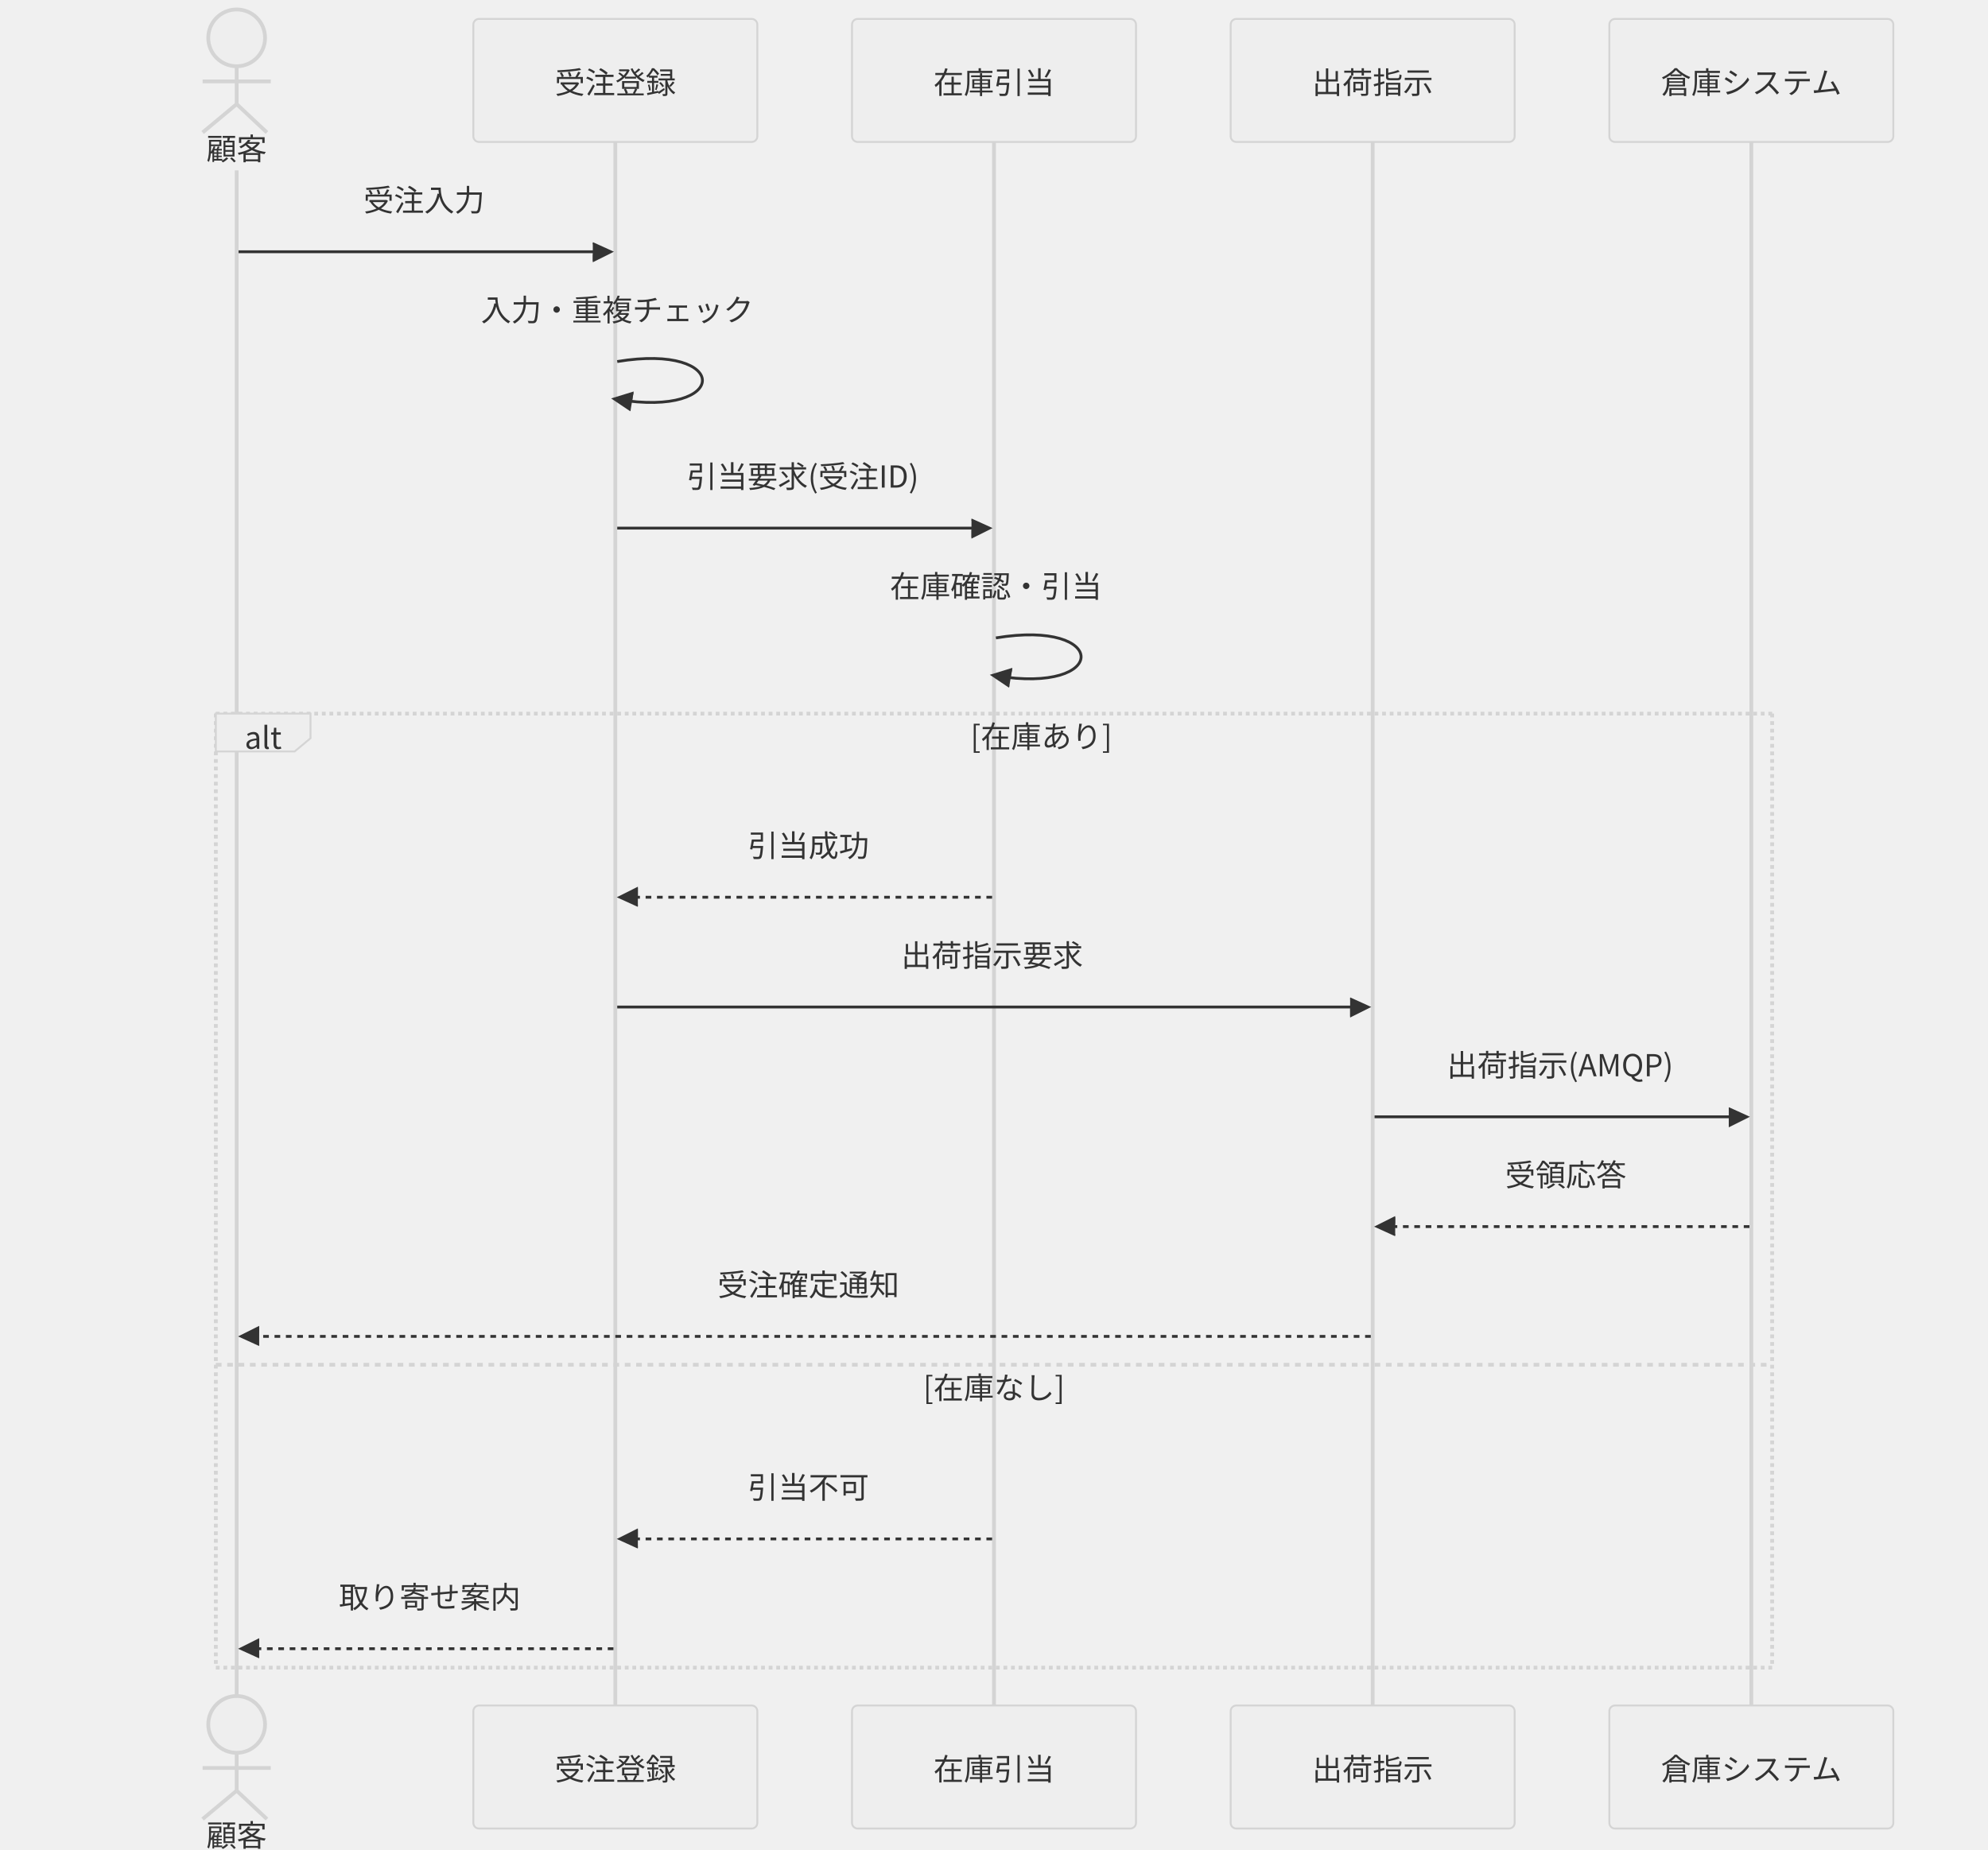
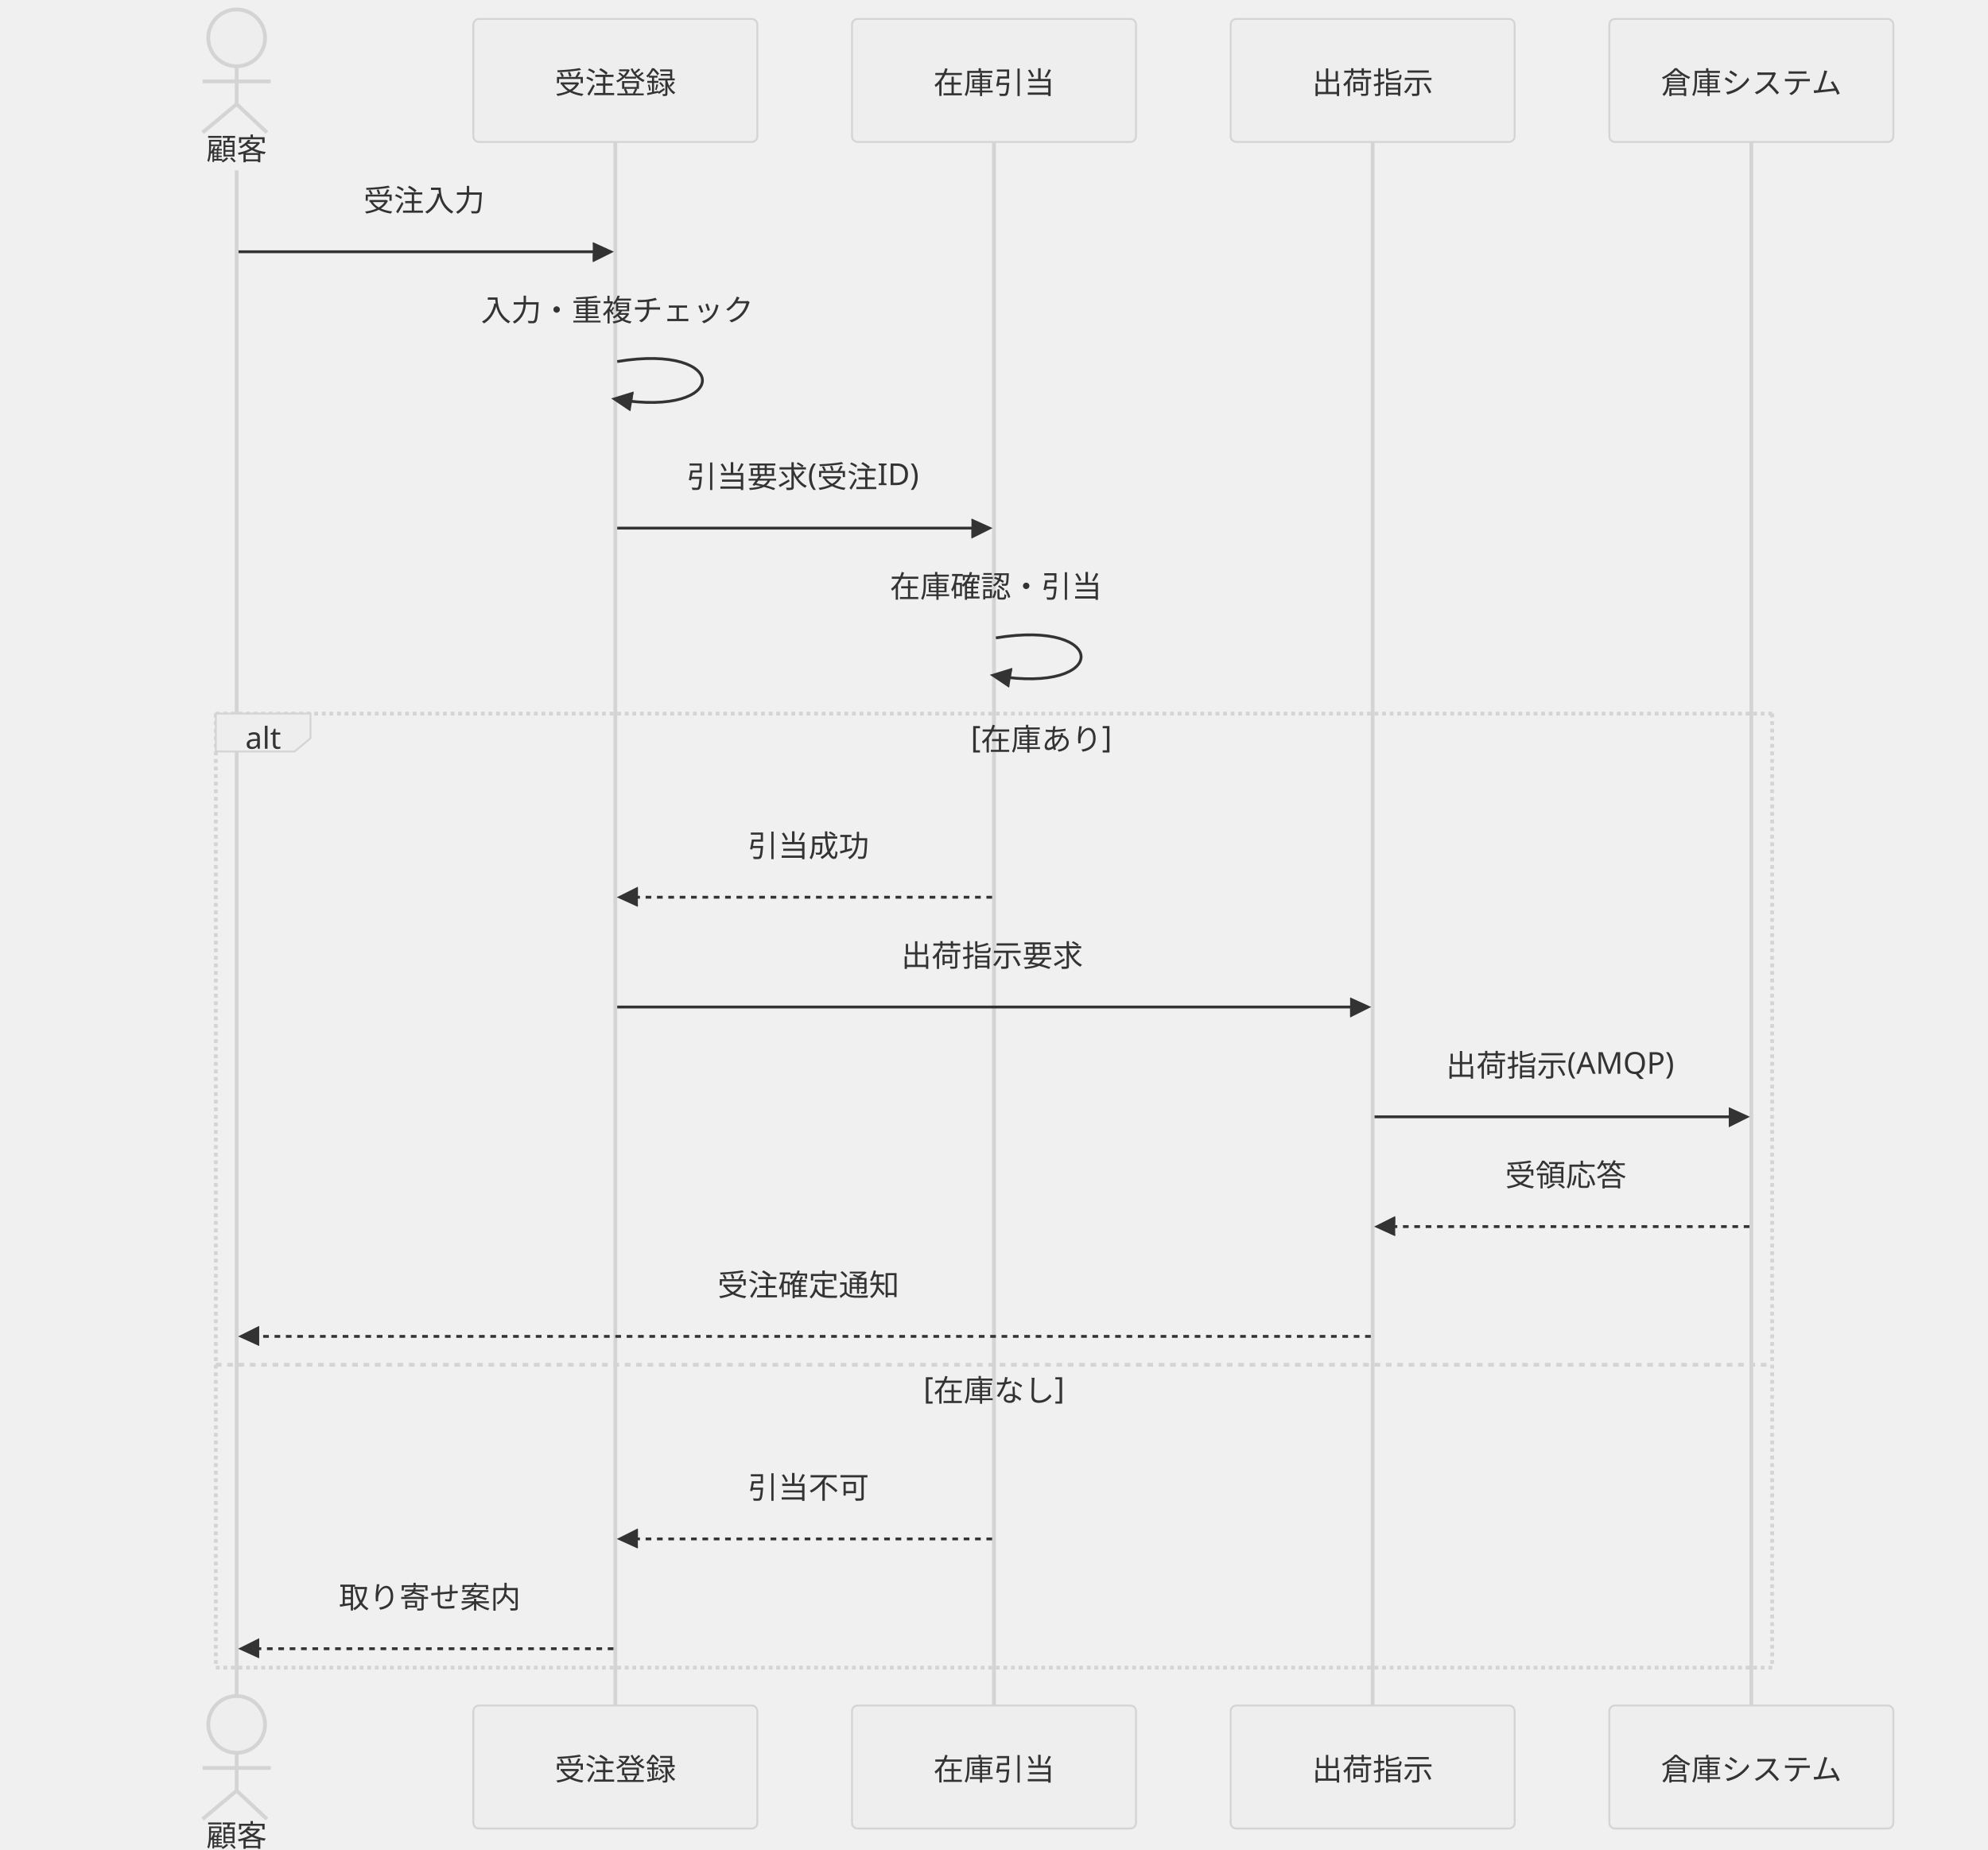
<svg xmlns="http://www.w3.org/2000/svg" id="my-svg" width="100%" style="max-width: 1050px; background-color: transparent;" viewBox="-50 -10 1050 977" role="graphics-document document" aria-roledescription="sequence">
  <g>
    <rect x="800" y="891" fill="#eaeaea" stroke="#666" width="150" height="65" name="W" rx="3" ry="3" class="actor actor-bottom" />
    <text x="875" y="923.5" dominant-baseline="central" alignment-baseline="central" class="actor actor-box" style="text-anchor: middle; font-size: 16px; font-weight: 400;">
      <tspan x="875" dy="0">倉庫システム</tspan>
    </text>
  </g>
  <g>
    <rect x="600" y="891" fill="#eaeaea" stroke="#666" width="150" height="65" name="S" rx="3" ry="3" class="actor actor-bottom" />
    <text x="675" y="923.5" dominant-baseline="central" alignment-baseline="central" class="actor actor-box" style="text-anchor: middle; font-size: 16px; font-weight: 400;">
      <tspan x="675" dy="0">出荷指示</tspan>
    </text>
  </g>
  <g>
    <rect x="400" y="891" fill="#eaeaea" stroke="#666" width="150" height="65" name="A" rx="3" ry="3" class="actor actor-bottom" />
    <text x="475" y="923.5" dominant-baseline="central" alignment-baseline="central" class="actor actor-box" style="text-anchor: middle; font-size: 16px; font-weight: 400;">
      <tspan x="475" dy="0">在庫引当</tspan>
    </text>
  </g>
  <g>
    <rect x="200" y="891" fill="#eaeaea" stroke="#666" width="150" height="65" name="O" rx="3" ry="3" class="actor actor-bottom" />
    <text x="275" y="923.5" dominant-baseline="central" alignment-baseline="central" class="actor actor-box" style="text-anchor: middle; font-size: 16px; font-weight: 400;">
      <tspan x="275" dy="0">受注登録</tspan>
    </text>
  </g>
  <g />
  <g>
    <line id="actor4" x1="875" y1="65" x2="875" y2="891" class="actor-line 200" stroke-width="0.5px" stroke="#999" name="W" data-et="life-line" data-id="W" />
    <g id="root-4" data-et="participant" data-type="participant" data-id="W">
      <rect x="800" y="0" fill="#eaeaea" stroke="#666" width="150" height="65" name="W" rx="3" ry="3" class="actor actor-top" />
      <text x="875" y="32.5" dominant-baseline="central" alignment-baseline="central" class="actor actor-box" style="text-anchor: middle; font-size: 16px; font-weight: 400;">
        <tspan x="875" dy="0">倉庫システム</tspan>
      </text>
    </g>
  </g>
  <g>
    <line id="actor3" x1="675" y1="65" x2="675" y2="891" class="actor-line 200" stroke-width="0.5px" stroke="#999" name="S" data-et="life-line" data-id="S" />
    <g id="root-3" data-et="participant" data-type="participant" data-id="S">
      <rect x="600" y="0" fill="#eaeaea" stroke="#666" width="150" height="65" name="S" rx="3" ry="3" class="actor actor-top" />
      <text x="675" y="32.5" dominant-baseline="central" alignment-baseline="central" class="actor actor-box" style="text-anchor: middle; font-size: 16px; font-weight: 400;">
        <tspan x="675" dy="0">出荷指示</tspan>
      </text>
    </g>
  </g>
  <g>
    <line id="actor2" x1="475" y1="65" x2="475" y2="891" class="actor-line 200" stroke-width="0.5px" stroke="#999" name="A" data-et="life-line" data-id="A" />
    <g id="root-2" data-et="participant" data-type="participant" data-id="A">
      <rect x="400" y="0" fill="#eaeaea" stroke="#666" width="150" height="65" name="A" rx="3" ry="3" class="actor actor-top" />
      <text x="475" y="32.5" dominant-baseline="central" alignment-baseline="central" class="actor actor-box" style="text-anchor: middle; font-size: 16px; font-weight: 400;">
        <tspan x="475" dy="0">在庫引当</tspan>
      </text>
    </g>
  </g>
  <g>
    <line id="actor1" x1="275" y1="65" x2="275" y2="891" class="actor-line 200" stroke-width="0.5px" stroke="#999" name="O" data-et="life-line" data-id="O" />
    <g id="root-1" data-et="participant" data-type="participant" data-id="O">
      <rect x="200" y="0" fill="#eaeaea" stroke="#666" width="150" height="65" name="O" rx="3" ry="3" class="actor actor-top" />
      <text x="275" y="32.5" dominant-baseline="central" alignment-baseline="central" class="actor actor-box" style="text-anchor: middle; font-size: 16px; font-weight: 400;">
        <tspan x="275" dy="0">受注登録</tspan>
      </text>
    </g>
  </g>
  <g>
    <line id="actor0" x1="75" y1="80" x2="75" y2="891" class="actor-line 200" stroke-width="0.5px" stroke="#999" name="C" data-et="life-line" data-id="C" />
  </g>
-   <style>#my-svg{font-family:Noto Sans CJK JP,Yu Gothic,sans-serif;font-size:16px;fill:#000000;}@keyframes edge-animation-frame{from{stroke-dashoffset:0;}}@keyframes dash{to{stroke-dashoffset:0;}}#my-svg .edge-animation-slow{stroke-dasharray:9,5!important;stroke-dashoffset:900;animation:dash 50s linear infinite;stroke-linecap:round;}#my-svg .edge-animation-fast{stroke-dasharray:9,5!important;stroke-dashoffset:900;animation:dash 20s linear infinite;stroke-linecap:round;}#my-svg .error-icon{fill:#552222;}#my-svg .error-text{fill:#552222;stroke:#552222;}#my-svg .edge-thickness-normal{stroke-width:1px;}#my-svg .edge-thickness-thick{stroke-width:3.5px;}#my-svg .edge-pattern-solid{stroke-dasharray:0;}#my-svg .edge-thickness-invisible{stroke-width:0;fill:none;}#my-svg .edge-pattern-dashed{stroke-dasharray:3;}#my-svg .edge-pattern-dotted{stroke-dasharray:2;}#my-svg .marker{fill:#666;stroke:#666;}#my-svg .marker.cross{stroke:#666;}#my-svg svg{font-family:Noto Sans CJK JP,Yu Gothic,sans-serif;font-size:16px;}#my-svg p{margin:0;}#my-svg .actor{stroke:hsl(0, 0%, 83%);fill:#eee;stroke-width:1;}#my-svg rect.actor.outer-path[data-look="neo"]{filter:drop-shadow( 1px 2px 2px rgba(185,185,185,1));}#my-svg rect.note[data-look="neo"]{stroke:#999;fill:#666;filter:drop-shadow( 1px 2px 2px rgba(185,185,185,1));}#my-svg text.actor&gt;tspan{fill:#333;stroke:none;}#my-svg .actor-line{stroke:hsl(0, 0%, 83%);}#my-svg .innerArc{stroke-width:1.5;stroke-dasharray:none;}#my-svg .messageLine0{stroke-width:1.5;stroke-dasharray:none;stroke:#333;}#my-svg .messageLine1{stroke-width:1.5;stroke-dasharray:2,2;stroke:#333;}#my-svg [id$="-arrowhead"] path{fill:#333;stroke:#333;}#my-svg .sequenceNumber{fill:white;}#my-svg [id$="-sequencenumber"]{fill:#333;}#my-svg [id$="-crosshead"] path{fill:#333;stroke:#333;}#my-svg .messageText{fill:#333;stroke:none;}#my-svg .labelBox{stroke:hsl(0, 0%, 83%);fill:#eee;filter:none;}#my-svg .labelText,#my-svg .labelText&gt;tspan{fill:#333;stroke:none;}#my-svg .loopText,#my-svg .loopText&gt;tspan{fill:#333;stroke:none;}#my-svg .sectionTitle,#my-svg .sectionTitle&gt;tspan{fill:#333;stroke:none;}#my-svg .loopLine{stroke-width:2px;stroke-dasharray:2,2;stroke:hsl(0, 0%, 83%);fill:hsl(0, 0%, 83%);}#my-svg .note{stroke:#999;fill:#666;}#my-svg .noteText,#my-svg .noteText&gt;tspan{fill:#fff;stroke:none;font-weight:normal;}#my-svg .activation0{fill:#f4f4f4;stroke:#666;}#my-svg .activation1{fill:#f4f4f4;stroke:#666;}#my-svg .activation2{fill:#f4f4f4;stroke:#666;}#my-svg .actorPopupMenu{position:absolute;}#my-svg .actorPopupMenuPanel{position:absolute;fill:#eee;box-shadow:0px 8px 16px 0px rgba(0,0,0,0.2);filter:drop-shadow(3px 5px 2px rgb(0 0 0 / 0.4));}#my-svg .actor-man circle,#my-svg line{fill:#eee;stroke-width:2px;}#my-svg g rect.rect{filter:drop-shadow( 1px 2px 2px rgba(185,185,185,1));stroke:#999;}#my-svg .node .neo-node{stroke:#999;}#my-svg [data-look="neo"].node rect,#my-svg [data-look="neo"].cluster rect,#my-svg [data-look="neo"].node polygon{stroke:url(#my-svg-gradient);filter:drop-shadow( 1px 2px 2px rgba(185,185,185,1));}#my-svg [data-look="neo"].swimlane.cluster rect{filter:none;}#my-svg [data-look="neo"].node path{stroke:url(#my-svg-gradient);stroke-width:1px;}#my-svg [data-look="neo"].node .outer-path{filter:drop-shadow( 1px 2px 2px rgba(185,185,185,1));}#my-svg [data-look="neo"].node .neo-line path{stroke:#999;filter:none;}#my-svg [data-look="neo"].node circle{stroke:url(#my-svg-gradient);filter:drop-shadow( 1px 2px 2px rgba(185,185,185,1));}#my-svg [data-look="neo"].node circle .state-start{fill:#000000;}#my-svg [data-look="neo"].icon-shape .icon{fill:url(#my-svg-gradient);filter:drop-shadow( 1px 2px 2px rgba(185,185,185,1));}#my-svg [data-look="neo"].icon-shape .icon-neo path{stroke:url(#my-svg-gradient);filter:drop-shadow( 1px 2px 2px rgba(185,185,185,1));}#my-svg :root{--mermaid-font-family:"trebuchet ms",verdana,arial,sans-serif;}</style>
+   <style>#my-svg{font-family:Meiryo UI,Yu Gothic,MS PGothic,sans-serif;font-size:16px;fill:#000000;}@keyframes edge-animation-frame{from{stroke-dashoffset:0;}}@keyframes dash{to{stroke-dashoffset:0;}}#my-svg .edge-animation-slow{stroke-dasharray:9,5!important;stroke-dashoffset:900;animation:dash 50s linear infinite;stroke-linecap:round;}#my-svg .edge-animation-fast{stroke-dasharray:9,5!important;stroke-dashoffset:900;animation:dash 20s linear infinite;stroke-linecap:round;}#my-svg .error-icon{fill:#552222;}#my-svg .error-text{fill:#552222;stroke:#552222;}#my-svg .edge-thickness-normal{stroke-width:1px;}#my-svg .edge-thickness-thick{stroke-width:3.5px;}#my-svg .edge-pattern-solid{stroke-dasharray:0;}#my-svg .edge-thickness-invisible{stroke-width:0;fill:none;}#my-svg .edge-pattern-dashed{stroke-dasharray:3;}#my-svg .edge-pattern-dotted{stroke-dasharray:2;}#my-svg .marker{fill:#666;stroke:#666;}#my-svg .marker.cross{stroke:#666;}#my-svg svg{font-family:Meiryo UI,Yu Gothic,MS PGothic,sans-serif;font-size:16px;}#my-svg p{margin:0;}#my-svg .actor{stroke:hsl(0, 0%, 83%);fill:#eee;stroke-width:1;}#my-svg rect.actor.outer-path[data-look="neo"]{filter:drop-shadow( 1px 2px 2px rgba(185,185,185,1));}#my-svg rect.note[data-look="neo"]{stroke:#999;fill:#666;filter:drop-shadow( 1px 2px 2px rgba(185,185,185,1));}#my-svg text.actor&gt;tspan{fill:#333;stroke:none;}#my-svg .actor-line{stroke:hsl(0, 0%, 83%);}#my-svg .innerArc{stroke-width:1.5;stroke-dasharray:none;}#my-svg .messageLine0{stroke-width:1.5;stroke-dasharray:none;stroke:#333;}#my-svg .messageLine1{stroke-width:1.5;stroke-dasharray:2,2;stroke:#333;}#my-svg [id$="-arrowhead"] path{fill:#333;stroke:#333;}#my-svg .sequenceNumber{fill:white;}#my-svg [id$="-sequencenumber"]{fill:#333;}#my-svg [id$="-crosshead"] path{fill:#333;stroke:#333;}#my-svg .messageText{fill:#333;stroke:none;}#my-svg .labelBox{stroke:hsl(0, 0%, 83%);fill:#eee;filter:none;}#my-svg .labelText,#my-svg .labelText&gt;tspan{fill:#333;stroke:none;}#my-svg .loopText,#my-svg .loopText&gt;tspan{fill:#333;stroke:none;}#my-svg .sectionTitle,#my-svg .sectionTitle&gt;tspan{fill:#333;stroke:none;}#my-svg .loopLine{stroke-width:2px;stroke-dasharray:2,2;stroke:hsl(0, 0%, 83%);fill:hsl(0, 0%, 83%);}#my-svg .note{stroke:#999;fill:#666;}#my-svg .noteText,#my-svg .noteText&gt;tspan{fill:#fff;stroke:none;font-weight:normal;}#my-svg .activation0{fill:#f4f4f4;stroke:#666;}#my-svg .activation1{fill:#f4f4f4;stroke:#666;}#my-svg .activation2{fill:#f4f4f4;stroke:#666;}#my-svg .actorPopupMenu{position:absolute;}#my-svg .actorPopupMenuPanel{position:absolute;fill:#eee;box-shadow:0px 8px 16px 0px rgba(0,0,0,0.2);filter:drop-shadow(3px 5px 2px rgb(0 0 0 / 0.4));}#my-svg .actor-man circle,#my-svg line{fill:#eee;stroke-width:2px;}#my-svg g rect.rect{filter:drop-shadow( 1px 2px 2px rgba(185,185,185,1));stroke:#999;}#my-svg .node .neo-node{stroke:#999;}#my-svg [data-look="neo"].node rect,#my-svg [data-look="neo"].cluster rect,#my-svg [data-look="neo"].node polygon{stroke:url(#my-svg-gradient);filter:drop-shadow( 1px 2px 2px rgba(185,185,185,1));}#my-svg [data-look="neo"].swimlane.cluster rect{filter:none;}#my-svg [data-look="neo"].node path{stroke:url(#my-svg-gradient);stroke-width:1px;}#my-svg [data-look="neo"].node .outer-path{filter:drop-shadow( 1px 2px 2px rgba(185,185,185,1));}#my-svg [data-look="neo"].node .neo-line path{stroke:#999;filter:none;}#my-svg [data-look="neo"].node circle{stroke:url(#my-svg-gradient);filter:drop-shadow( 1px 2px 2px rgba(185,185,185,1));}#my-svg [data-look="neo"].node circle .state-start{fill:#000000;}#my-svg [data-look="neo"].icon-shape .icon{fill:url(#my-svg-gradient);filter:drop-shadow( 1px 2px 2px rgba(185,185,185,1));}#my-svg [data-look="neo"].icon-shape .icon-neo path{stroke:url(#my-svg-gradient);filter:drop-shadow( 1px 2px 2px rgba(185,185,185,1));}#my-svg :root{--mermaid-font-family:"trebuchet ms",verdana,arial,sans-serif;}</style>
  <g />
  <defs>
    <symbol id="my-svg-computer" width="24" height="24">
      <path transform="scale(.5)" d="M2 2v13h20v-13h-20zm18 11h-16v-9h16v9zm-10.228 6l.466-1h3.524l.467 1h-4.457zm14.228 3h-24l2-6h2.104l-1.33 4h18.45l-1.297-4h2.073l2 6zm-5-10h-14v-7h14v7z" />
    </symbol>
  </defs>
  <defs>
    <symbol id="my-svg-database" fill-rule="evenodd" clip-rule="evenodd">
      <path transform="scale(.5)" d="M12.258.001l.256.004.255.005.253.008.251.01.249.012.247.015.246.016.242.019.241.02.239.023.236.024.233.027.231.028.229.031.225.032.223.034.22.036.217.038.214.04.211.041.208.043.205.045.201.046.198.048.194.05.191.051.187.053.183.054.18.056.175.057.172.059.168.06.163.061.16.063.155.064.15.066.074.033.073.033.071.034.07.034.069.035.068.035.067.035.066.035.064.036.064.036.062.036.06.036.06.037.058.037.058.037.055.038.055.038.053.038.052.038.051.039.05.039.048.039.047.039.045.04.044.04.043.04.041.04.04.041.039.041.037.041.036.041.034.041.033.042.032.042.03.042.029.042.027.042.026.043.024.043.023.043.021.043.02.043.018.044.017.043.015.044.013.044.012.044.011.045.009.044.007.045.006.045.004.045.002.045.001.045v17l-.001.045-.002.045-.004.045-.006.045-.007.045-.009.044-.011.045-.012.044-.013.044-.015.044-.017.043-.018.044-.02.043-.021.043-.023.043-.024.043-.026.043-.027.042-.029.042-.03.042-.032.042-.033.042-.034.041-.036.041-.037.041-.039.041-.04.041-.041.04-.043.04-.044.04-.045.04-.047.039-.048.039-.05.039-.051.039-.052.038-.053.038-.055.038-.055.038-.058.037-.058.037-.06.037-.06.036-.062.036-.064.036-.064.036-.066.035-.067.035-.068.035-.069.035-.07.034-.071.034-.073.033-.074.033-.15.066-.155.064-.16.063-.163.061-.168.06-.172.059-.175.057-.18.056-.183.054-.187.053-.191.051-.194.05-.198.048-.201.046-.205.045-.208.043-.211.041-.214.04-.217.038-.22.036-.223.034-.225.032-.229.031-.231.028-.233.027-.236.024-.239.023-.241.02-.242.019-.246.016-.247.015-.249.012-.251.01-.253.008-.255.005-.256.004-.258.001-.258-.001-.256-.004-.255-.005-.253-.008-.251-.01-.249-.012-.247-.015-.245-.016-.243-.019-.241-.02-.238-.023-.236-.024-.234-.027-.231-.028-.228-.031-.226-.032-.223-.034-.22-.036-.217-.038-.214-.04-.211-.041-.208-.043-.204-.045-.201-.046-.198-.048-.195-.05-.19-.051-.187-.053-.184-.054-.179-.056-.176-.057-.172-.059-.167-.06-.164-.061-.159-.063-.155-.064-.151-.066-.074-.033-.072-.033-.072-.034-.07-.034-.069-.035-.068-.035-.067-.035-.066-.035-.064-.036-.063-.036-.062-.036-.061-.036-.06-.037-.058-.037-.057-.037-.056-.038-.055-.038-.053-.038-.052-.038-.051-.039-.049-.039-.049-.039-.046-.039-.046-.04-.044-.04-.043-.04-.041-.04-.04-.041-.039-.041-.037-.041-.036-.041-.034-.041-.033-.042-.032-.042-.03-.042-.029-.042-.027-.042-.026-.043-.024-.043-.023-.043-.021-.043-.02-.043-.018-.044-.017-.043-.015-.044-.013-.044-.012-.044-.011-.045-.009-.044-.007-.045-.006-.045-.004-.045-.002-.045-.001-.045v-17l.001-.045.002-.045.004-.045.006-.045.007-.045.009-.044.011-.045.012-.044.013-.044.015-.044.017-.043.018-.044.02-.043.021-.043.023-.043.024-.043.026-.043.027-.042.029-.042.03-.042.032-.042.033-.042.034-.041.036-.041.037-.041.039-.041.04-.041.041-.04.043-.04.044-.04.046-.04.046-.039.049-.039.049-.039.051-.039.052-.038.053-.038.055-.038.056-.038.057-.037.058-.037.06-.037.061-.036.062-.036.063-.036.064-.036.066-.035.067-.035.068-.035.069-.035.07-.034.072-.034.072-.033.074-.033.151-.066.155-.064.159-.063.164-.061.167-.06.172-.059.176-.057.179-.056.184-.054.187-.053.19-.051.195-.05.198-.048.201-.046.204-.045.208-.043.211-.041.214-.04.217-.038.22-.036.223-.034.226-.032.228-.031.231-.028.234-.027.236-.024.238-.023.241-.02.243-.019.245-.016.247-.015.249-.012.251-.01.253-.008.255-.005.256-.004.258-.001.258.001zm-9.258 20.499v.01l.001.021.003.021.004.022.005.021.006.022.007.022.009.023.01.022.011.023.012.023.013.023.015.023.016.024.017.023.018.024.019.024.021.024.022.025.023.024.024.025.052.049.056.05.061.051.066.051.07.051.075.051.079.052.084.052.088.052.092.052.097.052.102.051.105.052.11.052.114.051.119.051.123.051.127.05.131.05.135.05.139.048.144.049.147.047.152.047.155.047.16.045.163.045.167.043.171.043.176.041.178.041.183.039.187.039.19.037.194.035.197.035.202.033.204.031.209.03.212.029.216.027.219.025.222.024.226.021.23.02.233.018.236.016.24.015.243.012.246.01.249.008.253.005.256.004.259.001.26-.001.257-.004.254-.005.25-.008.247-.011.244-.012.241-.014.237-.016.233-.018.231-.021.226-.021.224-.024.22-.026.216-.027.212-.028.21-.031.205-.031.202-.034.198-.034.194-.036.191-.037.187-.039.183-.04.179-.04.175-.042.172-.043.168-.044.163-.045.16-.046.155-.046.152-.047.148-.048.143-.049.139-.049.136-.05.131-.05.126-.05.123-.051.118-.052.114-.051.11-.052.106-.052.101-.052.096-.052.092-.052.088-.053.083-.051.079-.052.074-.052.07-.051.065-.051.06-.051.056-.05.051-.05.023-.024.023-.025.021-.024.02-.024.019-.024.018-.024.017-.024.015-.023.014-.024.013-.023.012-.023.01-.023.01-.022.008-.022.006-.022.006-.022.004-.022.004-.021.001-.021.001-.021v-4.127l-.077.055-.08.053-.083.054-.085.053-.087.052-.09.052-.093.051-.095.05-.097.05-.1.049-.102.049-.105.048-.106.047-.109.047-.111.046-.114.045-.115.045-.118.044-.12.043-.122.042-.124.042-.126.041-.128.04-.13.04-.132.038-.134.038-.135.037-.138.037-.139.035-.142.035-.143.034-.144.033-.147.032-.148.031-.15.03-.151.03-.153.029-.154.027-.156.027-.158.026-.159.025-.161.024-.162.023-.163.022-.165.021-.166.02-.167.019-.169.018-.169.017-.171.016-.173.015-.173.014-.175.013-.175.012-.177.011-.178.01-.179.008-.179.008-.181.006-.182.005-.182.004-.184.003-.184.002h-.37l-.184-.002-.184-.003-.182-.004-.182-.005-.181-.006-.179-.008-.179-.008-.178-.01-.176-.011-.176-.012-.175-.013-.173-.014-.172-.015-.171-.016-.17-.017-.169-.018-.167-.019-.166-.02-.165-.021-.163-.022-.162-.023-.161-.024-.159-.025-.157-.026-.156-.027-.155-.027-.153-.029-.151-.03-.15-.03-.148-.031-.146-.032-.145-.033-.143-.034-.141-.035-.14-.035-.137-.037-.136-.037-.134-.038-.132-.038-.13-.04-.128-.04-.126-.041-.124-.042-.122-.042-.12-.044-.117-.043-.116-.045-.113-.045-.112-.046-.109-.047-.106-.047-.105-.048-.102-.049-.1-.049-.097-.05-.095-.05-.093-.052-.09-.051-.087-.052-.085-.053-.083-.054-.08-.054-.077-.054v4.127zm0-5.654v.011l.001.021.003.021.004.021.005.022.006.022.007.022.009.022.01.022.011.023.012.023.013.023.015.024.016.023.017.024.018.024.019.024.021.024.022.024.023.025.024.024.052.05.056.05.061.05.066.051.07.051.075.052.079.051.084.052.088.052.092.052.097.052.102.052.105.052.11.051.114.051.119.052.123.05.127.051.131.05.135.049.139.049.144.048.147.048.152.047.155.046.16.045.163.045.167.044.171.042.176.042.178.04.183.04.187.038.19.037.194.036.197.034.202.033.204.032.209.03.212.028.216.027.219.025.222.024.226.022.23.02.233.018.236.016.24.014.243.012.246.01.249.008.253.006.256.003.259.001.26-.001.257-.003.254-.006.25-.008.247-.01.244-.012.241-.015.237-.016.233-.018.231-.02.226-.022.224-.024.22-.025.216-.027.212-.029.21-.03.205-.032.202-.033.198-.035.194-.036.191-.037.187-.039.183-.039.179-.041.175-.042.172-.043.168-.044.163-.045.16-.045.155-.047.152-.047.148-.048.143-.048.139-.05.136-.049.131-.05.126-.051.123-.051.118-.051.114-.052.11-.052.106-.052.101-.052.096-.052.092-.052.088-.052.083-.052.079-.052.074-.051.07-.052.065-.051.06-.05.056-.051.051-.049.023-.025.023-.024.021-.025.02-.024.019-.024.018-.024.017-.024.015-.023.014-.023.013-.024.012-.022.01-.023.01-.023.008-.022.006-.022.006-.022.004-.021.004-.022.001-.021.001-.021v-4.139l-.077.054-.08.054-.083.054-.085.052-.087.053-.09.051-.093.051-.095.051-.097.05-.1.049-.102.049-.105.048-.106.047-.109.047-.111.046-.114.045-.115.044-.118.044-.12.044-.122.042-.124.042-.126.041-.128.04-.13.039-.132.039-.134.038-.135.037-.138.036-.139.036-.142.035-.143.033-.144.033-.147.033-.148.031-.15.03-.151.03-.153.028-.154.028-.156.027-.158.026-.159.025-.161.024-.162.023-.163.022-.165.021-.166.02-.167.019-.169.018-.169.017-.171.016-.173.015-.173.014-.175.013-.175.012-.177.011-.178.009-.179.009-.179.007-.181.007-.182.005-.182.004-.184.003-.184.002h-.37l-.184-.002-.184-.003-.182-.004-.182-.005-.181-.007-.179-.007-.179-.009-.178-.009-.176-.011-.176-.012-.175-.013-.173-.014-.172-.015-.171-.016-.17-.017-.169-.018-.167-.019-.166-.02-.165-.021-.163-.022-.162-.023-.161-.024-.159-.025-.157-.026-.156-.027-.155-.028-.153-.028-.151-.03-.15-.03-.148-.031-.146-.033-.145-.033-.143-.033-.141-.035-.14-.036-.137-.036-.136-.037-.134-.038-.132-.039-.13-.039-.128-.04-.126-.041-.124-.042-.122-.043-.12-.043-.117-.044-.116-.044-.113-.046-.112-.046-.109-.046-.106-.047-.105-.048-.102-.049-.1-.049-.097-.05-.095-.051-.093-.051-.09-.051-.087-.053-.085-.052-.083-.054-.08-.054-.077-.054v4.139zm0-5.666v.011l.001.02.003.022.004.021.005.022.006.021.007.022.009.023.01.022.011.023.012.023.013.023.015.023.016.024.017.024.018.023.019.024.021.025.022.024.023.024.024.025.052.05.056.05.061.05.066.051.07.051.075.052.079.051.084.052.088.052.092.052.097.052.102.052.105.051.11.052.114.051.119.051.123.051.127.05.131.05.135.05.139.049.144.048.147.048.152.047.155.046.16.045.163.045.167.043.171.043.176.042.178.04.183.04.187.038.19.037.194.036.197.034.202.033.204.032.209.03.212.028.216.027.219.025.222.024.226.021.23.02.233.018.236.017.24.014.243.012.246.01.249.008.253.006.256.003.259.001.26-.001.257-.003.254-.006.25-.008.247-.01.244-.013.241-.014.237-.016.233-.018.231-.02.226-.022.224-.024.22-.025.216-.027.212-.029.21-.03.205-.032.202-.033.198-.035.194-.036.191-.037.187-.039.183-.039.179-.041.175-.042.172-.043.168-.044.163-.045.16-.045.155-.047.152-.047.148-.048.143-.049.139-.049.136-.049.131-.051.126-.05.123-.051.118-.052.114-.051.11-.052.106-.052.101-.052.096-.052.092-.052.088-.052.083-.052.079-.052.074-.052.07-.051.065-.051.06-.051.056-.05.051-.049.023-.025.023-.025.021-.024.02-.024.019-.024.018-.024.017-.024.015-.023.014-.024.013-.023.012-.023.01-.022.01-.023.008-.022.006-.022.006-.022.004-.022.004-.021.001-.021.001-.021v-4.153l-.077.054-.08.054-.083.053-.085.053-.087.053-.09.051-.093.051-.095.051-.097.05-.1.049-.102.048-.105.048-.106.048-.109.046-.111.046-.114.046-.115.044-.118.044-.12.043-.122.043-.124.042-.126.041-.128.04-.13.039-.132.039-.134.038-.135.037-.138.036-.139.036-.142.034-.143.034-.144.033-.147.032-.148.032-.15.03-.151.03-.153.028-.154.028-.156.027-.158.026-.159.024-.161.024-.162.023-.163.023-.165.021-.166.02-.167.019-.169.018-.169.017-.171.016-.173.015-.173.014-.175.013-.175.012-.177.01-.178.01-.179.009-.179.007-.181.006-.182.006-.182.004-.184.003-.184.001-.185.001-.185-.001-.184-.001-.184-.003-.182-.004-.182-.006-.181-.006-.179-.007-.179-.009-.178-.01-.176-.01-.176-.012-.175-.013-.173-.014-.172-.015-.171-.016-.17-.017-.169-.018-.167-.019-.166-.02-.165-.021-.163-.023-.162-.023-.161-.024-.159-.024-.157-.026-.156-.027-.155-.028-.153-.028-.151-.03-.15-.03-.148-.032-.146-.032-.145-.033-.143-.034-.141-.034-.14-.036-.137-.036-.136-.037-.134-.038-.132-.039-.13-.039-.128-.041-.126-.041-.124-.041-.122-.043-.12-.043-.117-.044-.116-.044-.113-.046-.112-.046-.109-.046-.106-.048-.105-.048-.102-.048-.1-.05-.097-.049-.095-.051-.093-.051-.09-.052-.087-.052-.085-.053-.083-.053-.08-.054-.077-.054v4.153zm8.74-8.179l-.257.004-.254.005-.25.008-.247.011-.244.012-.241.014-.237.016-.233.018-.231.021-.226.022-.224.023-.22.026-.216.027-.212.028-.21.031-.205.032-.202.033-.198.034-.194.036-.191.038-.187.038-.183.04-.179.041-.175.042-.172.043-.168.043-.163.045-.16.046-.155.046-.152.048-.148.048-.143.048-.139.049-.136.05-.131.05-.126.051-.123.051-.118.051-.114.052-.11.052-.106.052-.101.052-.096.052-.092.052-.088.052-.083.052-.079.052-.074.051-.07.052-.065.051-.06.05-.056.05-.051.05-.023.025-.023.024-.021.024-.02.025-.019.024-.018.024-.017.023-.015.024-.014.023-.013.023-.012.023-.01.023-.01.022-.008.022-.006.023-.006.021-.004.022-.004.021-.001.021-.001.021.001.021.001.021.004.021.004.022.006.021.006.023.008.022.01.022.01.023.012.023.013.023.014.023.015.024.017.023.018.024.019.024.02.025.021.024.023.024.023.025.051.05.056.05.06.05.065.051.07.052.074.051.079.052.083.052.088.052.092.052.096.052.101.052.106.052.11.052.114.052.118.051.123.051.126.051.131.05.136.05.139.049.143.048.148.048.152.048.155.046.16.046.163.045.168.043.172.043.175.042.179.041.183.04.187.038.191.038.194.036.198.034.202.033.205.032.21.031.212.028.216.027.22.026.224.023.226.022.231.021.233.018.237.016.241.014.244.012.247.011.25.008.254.005.257.004.26.001.26-.001.257-.004.254-.005.25-.008.247-.011.244-.012.241-.014.237-.016.233-.018.231-.021.226-.022.224-.023.22-.026.216-.027.212-.028.21-.031.205-.032.202-.033.198-.034.194-.036.191-.038.187-.038.183-.04.179-.041.175-.042.172-.043.168-.043.163-.045.16-.046.155-.046.152-.048.148-.048.143-.048.139-.049.136-.05.131-.05.126-.051.123-.051.118-.051.114-.052.11-.052.106-.052.101-.052.096-.052.092-.052.088-.052.083-.052.079-.052.074-.051.07-.052.065-.051.06-.05.056-.05.051-.05.023-.025.023-.024.021-.024.02-.025.019-.024.018-.024.017-.023.015-.024.014-.023.013-.023.012-.023.01-.023.01-.022.008-.022.006-.023.006-.021.004-.022.004-.021.001-.021.001-.021-.001-.021-.001-.021-.004-.021-.004-.022-.006-.021-.006-.023-.008-.022-.01-.022-.01-.023-.012-.023-.013-.023-.014-.023-.015-.024-.017-.023-.018-.024-.019-.024-.02-.025-.021-.024-.023-.024-.023-.025-.051-.05-.056-.05-.06-.05-.065-.051-.07-.052-.074-.051-.079-.052-.083-.052-.088-.052-.092-.052-.096-.052-.101-.052-.106-.052-.11-.052-.114-.052-.118-.051-.123-.051-.126-.051-.131-.05-.136-.05-.139-.049-.143-.048-.148-.048-.152-.048-.155-.046-.16-.046-.163-.045-.168-.043-.172-.043-.175-.042-.179-.041-.183-.04-.187-.038-.191-.038-.194-.036-.198-.034-.202-.033-.205-.032-.21-.031-.212-.028-.216-.027-.22-.026-.224-.023-.226-.022-.231-.021-.233-.018-.237-.016-.241-.014-.244-.012-.247-.011-.25-.008-.254-.005-.257-.004-.26-.001-.26.001z" />
    </symbol>
  </defs>
  <defs>
    <symbol id="my-svg-clock" width="24" height="24">
      <path transform="scale(.5)" d="M12 2c5.514 0 10 4.486 10 10s-4.486 10-10 10-10-4.486-10-10 4.486-10 10-10zm0-2c-6.627 0-12 5.373-12 12s5.373 12 12 12 12-5.373 12-12-5.373-12-12-12zm5.848 12.459c.202.038.202.333.001.372-1.907.361-6.045 1.111-6.547 1.111-.719 0-1.301-.582-1.301-1.301 0-.512.77-5.447 1.125-7.445.034-.192.312-.181.343.014l.985 6.238 5.394 1.011z" />
    </symbol>
  </defs>
  <defs>
    <marker id="my-svg-arrowhead" refX="7.9" refY="5" markerUnits="userSpaceOnUse" markerWidth="12" markerHeight="12" orient="auto-start-reverse">
      <path d="M -1 0 L 10 5 L 0 10 z" />
    </marker>
  </defs>
  <defs>
    <marker id="my-svg-crosshead" markerWidth="15" markerHeight="8" orient="auto" refX="4" refY="4.5">
      <path fill="none" stroke="#000000" stroke-width="1pt" d="M 1,2 L 6,7 M 6,2 L 1,7" style="stroke-dasharray: 0, 0;" />
    </marker>
  </defs>
  <defs>
    <marker id="my-svg-filled-head" refX="15.5" refY="7" markerWidth="20" markerHeight="28" orient="auto">
      <path d="M 18,7 L9,13 L14,7 L9,1 Z" />
    </marker>
  </defs>
  <defs>
    <marker id="my-svg-sequencenumber" refX="15" refY="15" markerWidth="60" markerHeight="40" orient="auto">
      <circle cx="15" cy="15" r="6" />
    </marker>
  </defs>
  <defs>
    <marker id="my-svg-solidTopArrowHead" refX="7.9" refY="7.25" markerUnits="userSpaceOnUse" markerWidth="12" markerHeight="12" orient="auto-start-reverse">
      <path d="M 0 0 L 10 8 L 0 8 z" />
    </marker>
  </defs>
  <defs>
    <marker id="my-svg-solidBottomArrowHead" refX="7.9" refY="0.75" markerUnits="userSpaceOnUse" markerWidth="12" markerHeight="12" orient="auto-start-reverse">
      <path d="M 0 0 L 10 0 L 0 8 z" />
    </marker>
  </defs>
  <defs>
    <marker id="my-svg-stickTopArrowHead" refX="7.5" refY="7" markerUnits="userSpaceOnUse" markerWidth="12" markerHeight="12" orient="auto-start-reverse">
      <path d="M 0 0 L 7 7" stroke="black" stroke-width="1.5" fill="none" />
    </marker>
  </defs>
  <defs>
    <marker id="my-svg-stickBottomArrowHead" refX="7.5" refY="0" markerUnits="userSpaceOnUse" markerWidth="12" markerHeight="12" orient="auto-start-reverse">
      <path d="M 0 7 L 7 0" stroke="black" stroke-width="1.5" fill="none" />
    </marker>
  </defs>
  <g data-et="control-structure" data-id="i13">
    <line x1="64" y1="367" x2="886" y2="367" class="loopLine" />
    <line x1="886" y1="367" x2="886" y2="871" class="loopLine" />
    <line x1="64" y1="871" x2="886" y2="871" class="loopLine" />
    <line x1="64" y1="367" x2="64" y2="871" class="loopLine" />
    <line x1="64" y1="711" x2="886" y2="711" class="loopLine" style="stroke-dasharray: 3, 3;" />
    <polygon points="64,367 114,367 114,380 105.6,387 64,387" class="labelBox" />
    <text x="89" y="380" text-anchor="middle" dominant-baseline="middle" alignment-baseline="middle" class="labelText" style="font-size: 16px; font-weight: 400;">alt</text>
    <text x="500" y="385" text-anchor="middle" class="loopText" style="font-size: 16px; font-weight: 400;">
      <tspan x="500">[在庫あり]</tspan>
    </text>
    <text x="475" y="729" text-anchor="middle" class="sectionTitle" style="font-size: 16px; font-weight: 400;">[在庫なし]</text>
  </g>
  <g class="actor-man actor-top" name="C" data-et="participant" data-type="actor" data-id="C" style="stroke: rgb(212, 212, 212);">
    <line id="actor-man-torso0" x1="75" y1="25" x2="75" y2="45" />
    <line id="actor-man-arms0" x1="57" y1="33" x2="93" y2="33" />
    <line x1="57" y1="60" x2="75" y2="45" />
    <line x1="75" y1="45" x2="91" y2="60" />
    <circle cx="75" cy="10" r="15" width="150" height="65" />
    <text x="75" y="67.5" dominant-baseline="central" alignment-baseline="central" class="actor actor-man" style="text-anchor: middle; font-size: 16px; font-weight: 400;">
      <tspan x="75" dy="0">顧客</tspan>
    </text>
  </g>
  <text x="174" y="80" text-anchor="middle" dominant-baseline="middle" alignment-baseline="middle" class="messageText" dy="1em" style="font-size: 16px; font-weight: 400;">受注入力</text>
  <line x1="76" y1="123" x2="271" y2="123" class="messageLine0" data-et="message" data-id="i0" data-from="C" data-to="O" stroke-width="2" stroke="none" marker-end="url(#my-svg-arrowhead)" style="fill: none;" />
  <text x="276" y="138" text-anchor="middle" dominant-baseline="middle" alignment-baseline="middle" class="messageText" dy="1em" style="font-size: 16px; font-weight: 400;">入力・重複チェック</text>
  <path d="M 276,181 C 336,171 336,211 276,201" class="messageLine0" data-et="message" data-id="i1" data-from="O" data-to="O" stroke-width="2" stroke="none" marker-end="url(#my-svg-arrowhead)" style="fill: none;" />
  <text x="374" y="226" text-anchor="middle" dominant-baseline="middle" alignment-baseline="middle" class="messageText" dy="1em" style="font-size: 16px; font-weight: 400;">引当要求(受注ID)</text>
  <line x1="276" y1="269" x2="471" y2="269" class="messageLine0" data-et="message" data-id="i2" data-from="O" data-to="A" stroke-width="2" stroke="none" marker-end="url(#my-svg-arrowhead)" style="fill: none;" />
  <text x="476" y="284" text-anchor="middle" dominant-baseline="middle" alignment-baseline="middle" class="messageText" dy="1em" style="font-size: 16px; font-weight: 400;">在庫確認・引当</text>
  <path d="M 476,327 C 536,317 536,357 476,347" class="messageLine0" data-et="message" data-id="i3" data-from="A" data-to="A" stroke-width="2" stroke="none" marker-end="url(#my-svg-arrowhead)" style="fill: none;" />
  <text x="377" y="421" text-anchor="middle" dominant-baseline="middle" alignment-baseline="middle" class="messageText" dy="1em" style="font-size: 16px; font-weight: 400;">引当成功</text>
  <line x1="474" y1="464" x2="279" y2="464" class="messageLine1" data-et="message" data-id="i5" data-from="A" data-to="O" stroke-width="2" stroke="none" marker-end="url(#my-svg-arrowhead)" style="stroke-dasharray: 3, 3; fill: none;" />
  <text x="474" y="479" text-anchor="middle" dominant-baseline="middle" alignment-baseline="middle" class="messageText" dy="1em" style="font-size: 16px; font-weight: 400;">出荷指示要求</text>
  <line x1="276" y1="522" x2="671" y2="522" class="messageLine0" data-et="message" data-id="i6" data-from="O" data-to="S" stroke-width="2" stroke="none" marker-end="url(#my-svg-arrowhead)" style="fill: none;" />
  <text x="774" y="537" text-anchor="middle" dominant-baseline="middle" alignment-baseline="middle" class="messageText" dy="1em" style="font-size: 16px; font-weight: 400;">出荷指示(AMQP)</text>
  <line x1="676" y1="580" x2="871" y2="580" class="messageLine0" data-et="message" data-id="i7" data-from="S" data-to="W" stroke-width="2" stroke="none" marker-end="url(#my-svg-arrowhead)" style="fill: none;" />
  <text x="777" y="595" text-anchor="middle" dominant-baseline="middle" alignment-baseline="middle" class="messageText" dy="1em" style="font-size: 16px; font-weight: 400;">受領応答</text>
  <line x1="874" y1="638" x2="679" y2="638" class="messageLine1" data-et="message" data-id="i8" data-from="W" data-to="S" stroke-width="2" stroke="none" marker-end="url(#my-svg-arrowhead)" style="stroke-dasharray: 3, 3; fill: none;" />
  <text x="377" y="653" text-anchor="middle" dominant-baseline="middle" alignment-baseline="middle" class="messageText" dy="1em" style="font-size: 16px; font-weight: 400;">受注確定通知</text>
  <line x1="674" y1="696" x2="79" y2="696" class="messageLine1" data-et="message" data-id="i9" data-from="S" data-to="C" stroke-width="2" stroke="none" marker-end="url(#my-svg-arrowhead)" style="stroke-dasharray: 3, 3; fill: none;" />
  <text x="377" y="760" text-anchor="middle" dominant-baseline="middle" alignment-baseline="middle" class="messageText" dy="1em" style="font-size: 16px; font-weight: 400;">引当不可</text>
  <line x1="474" y1="803" x2="279" y2="803" class="messageLine1" data-et="message" data-id="i11" data-from="A" data-to="O" stroke-width="2" stroke="none" marker-end="url(#my-svg-arrowhead)" style="stroke-dasharray: 3, 3; fill: none;" />
  <text x="177" y="818" text-anchor="middle" dominant-baseline="middle" alignment-baseline="middle" class="messageText" dy="1em" style="font-size: 16px; font-weight: 400;">取り寄せ案内</text>
  <line x1="274" y1="861" x2="79" y2="861" class="messageLine1" data-et="message" data-id="i12" data-from="O" data-to="C" stroke-width="2" stroke="none" marker-end="url(#my-svg-arrowhead)" style="stroke-dasharray: 3, 3; fill: none;" />
  <g class="actor-man actor-bottom" name="C" style="stroke: rgb(212, 212, 212);">
    <line id="actor-man-torso4" x1="75" y1="916" x2="75" y2="936" />
    <line id="actor-man-arms4" x1="57" y1="924" x2="93" y2="924" />
    <line x1="57" y1="951" x2="75" y2="936" />
    <line x1="75" y1="936" x2="91" y2="951" />
    <circle cx="75" cy="901" r="15" width="150" height="65" />
    <text x="75" y="958.5" dominant-baseline="central" alignment-baseline="central" class="actor actor-man" style="text-anchor: middle; font-size: 16px; font-weight: 400;">
      <tspan x="75" dy="0">顧客</tspan>
    </text>
  </g>
</svg>
